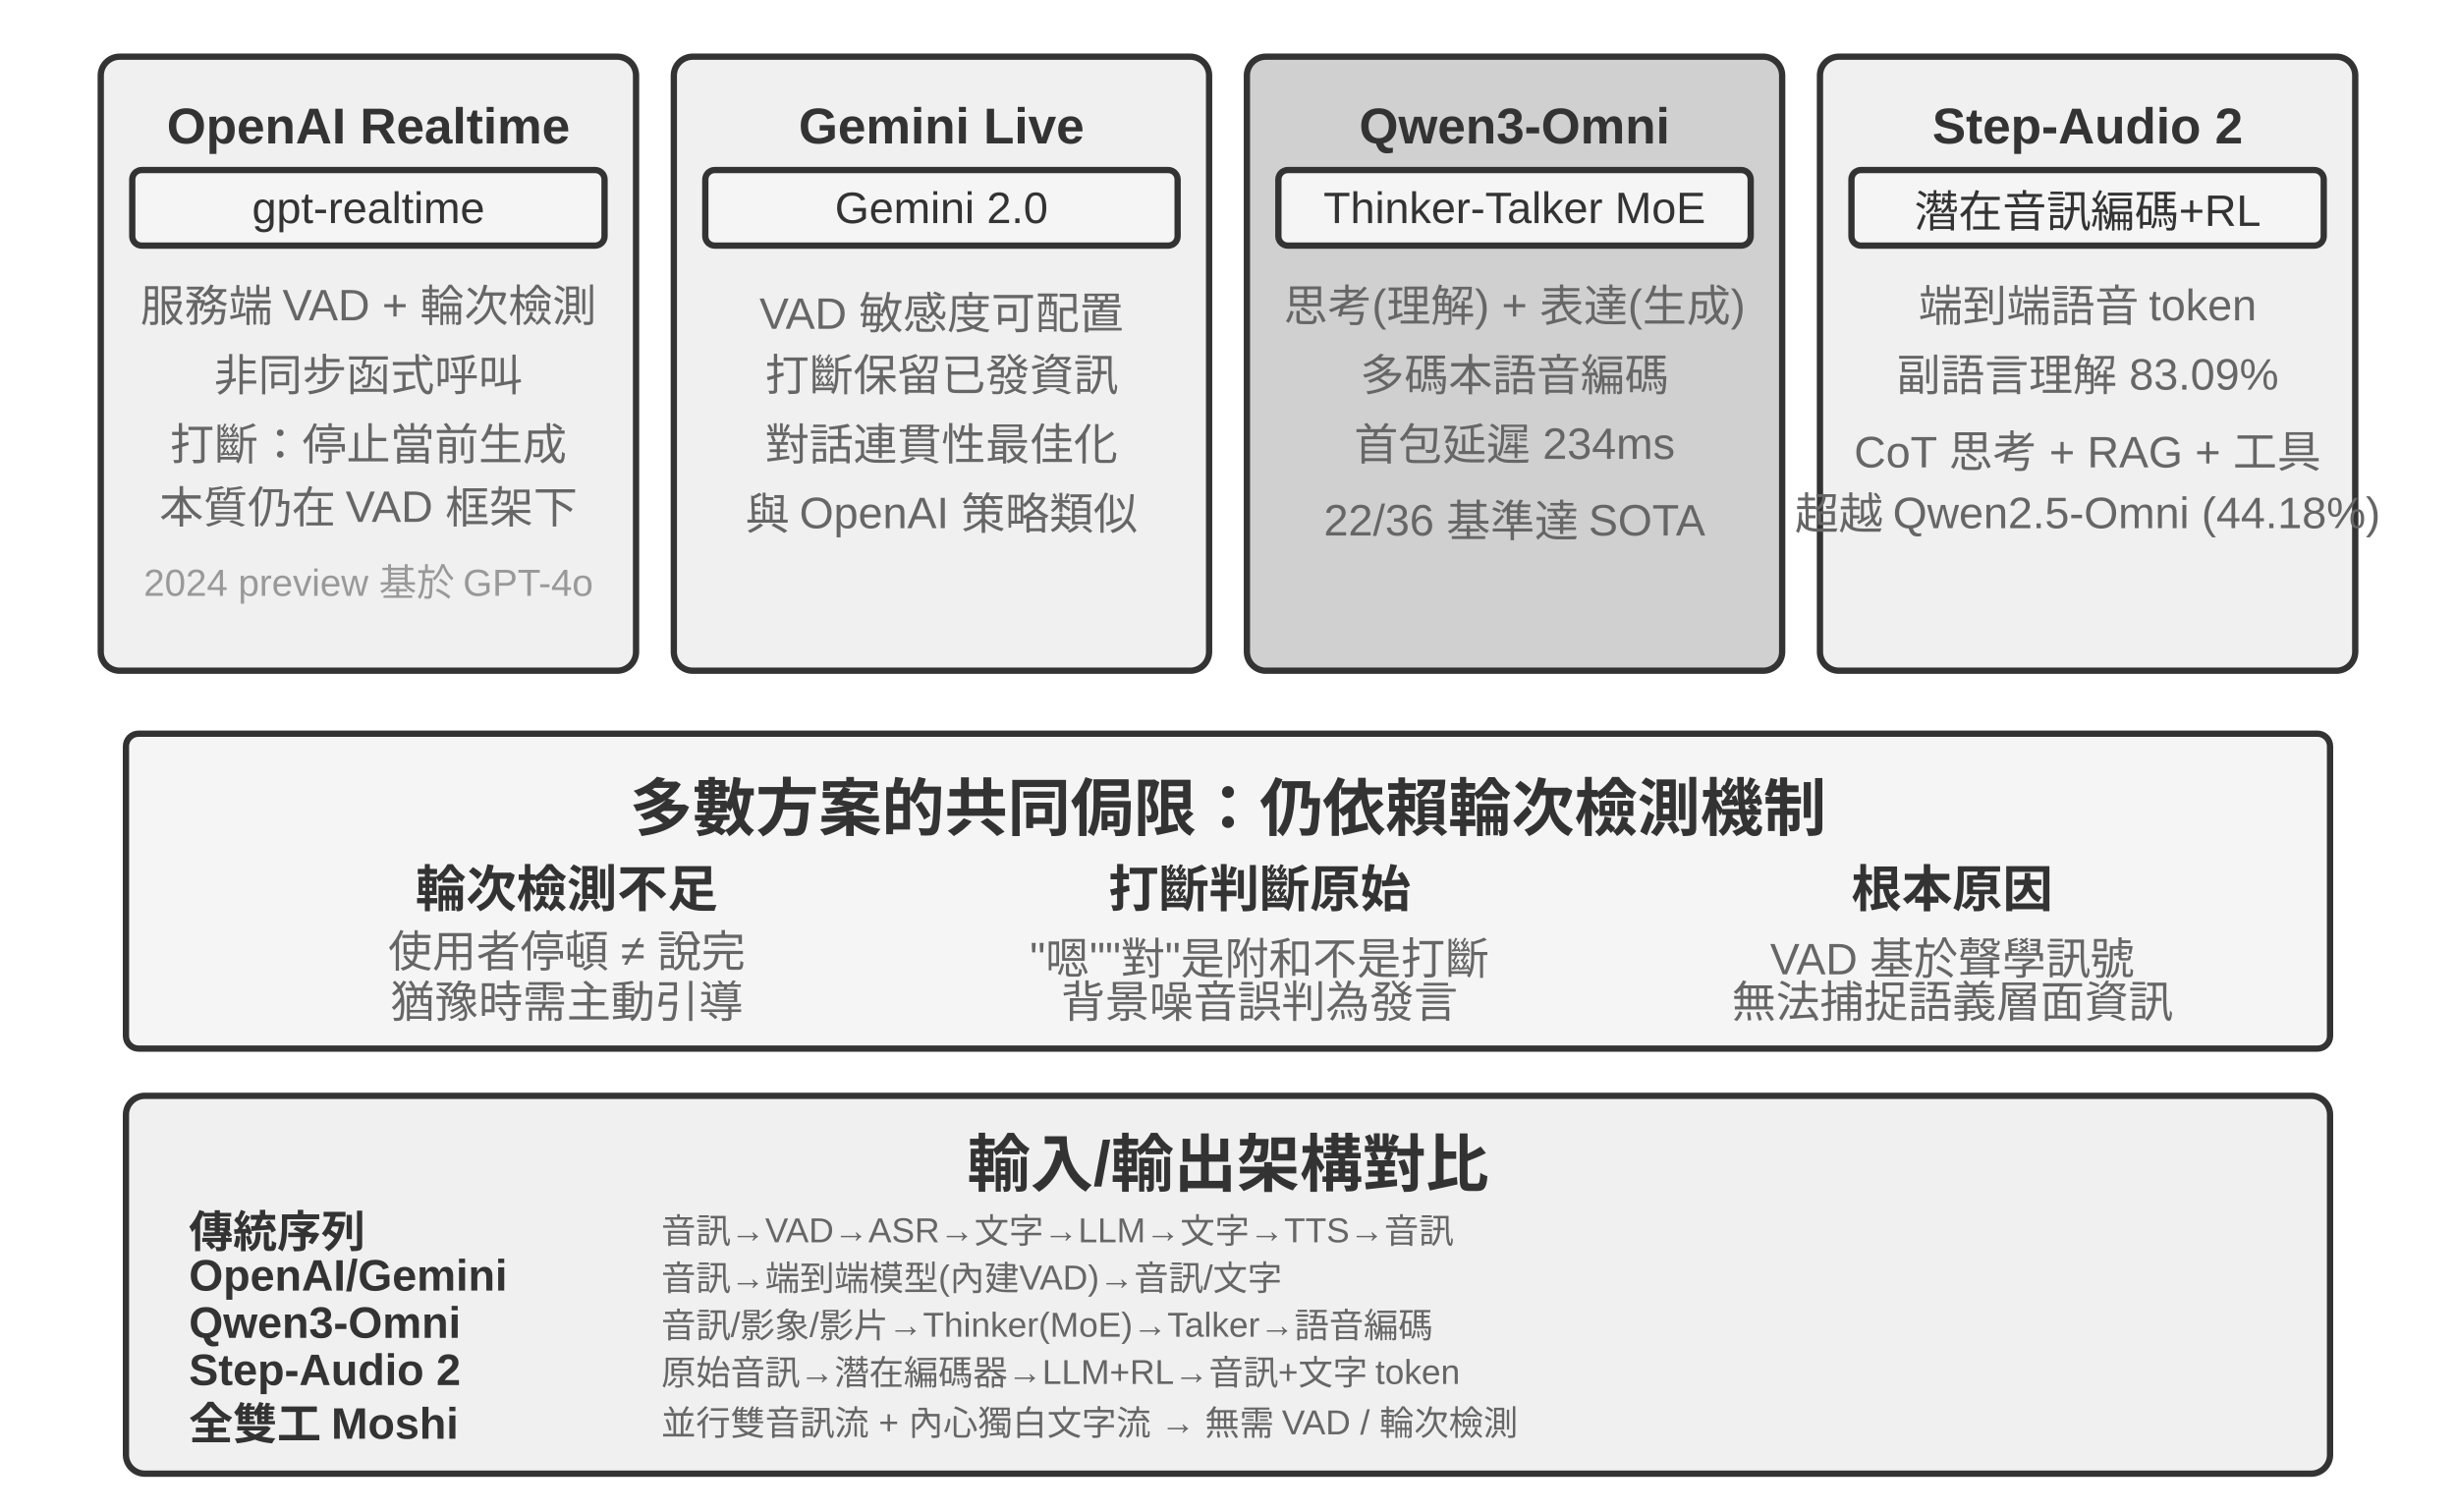
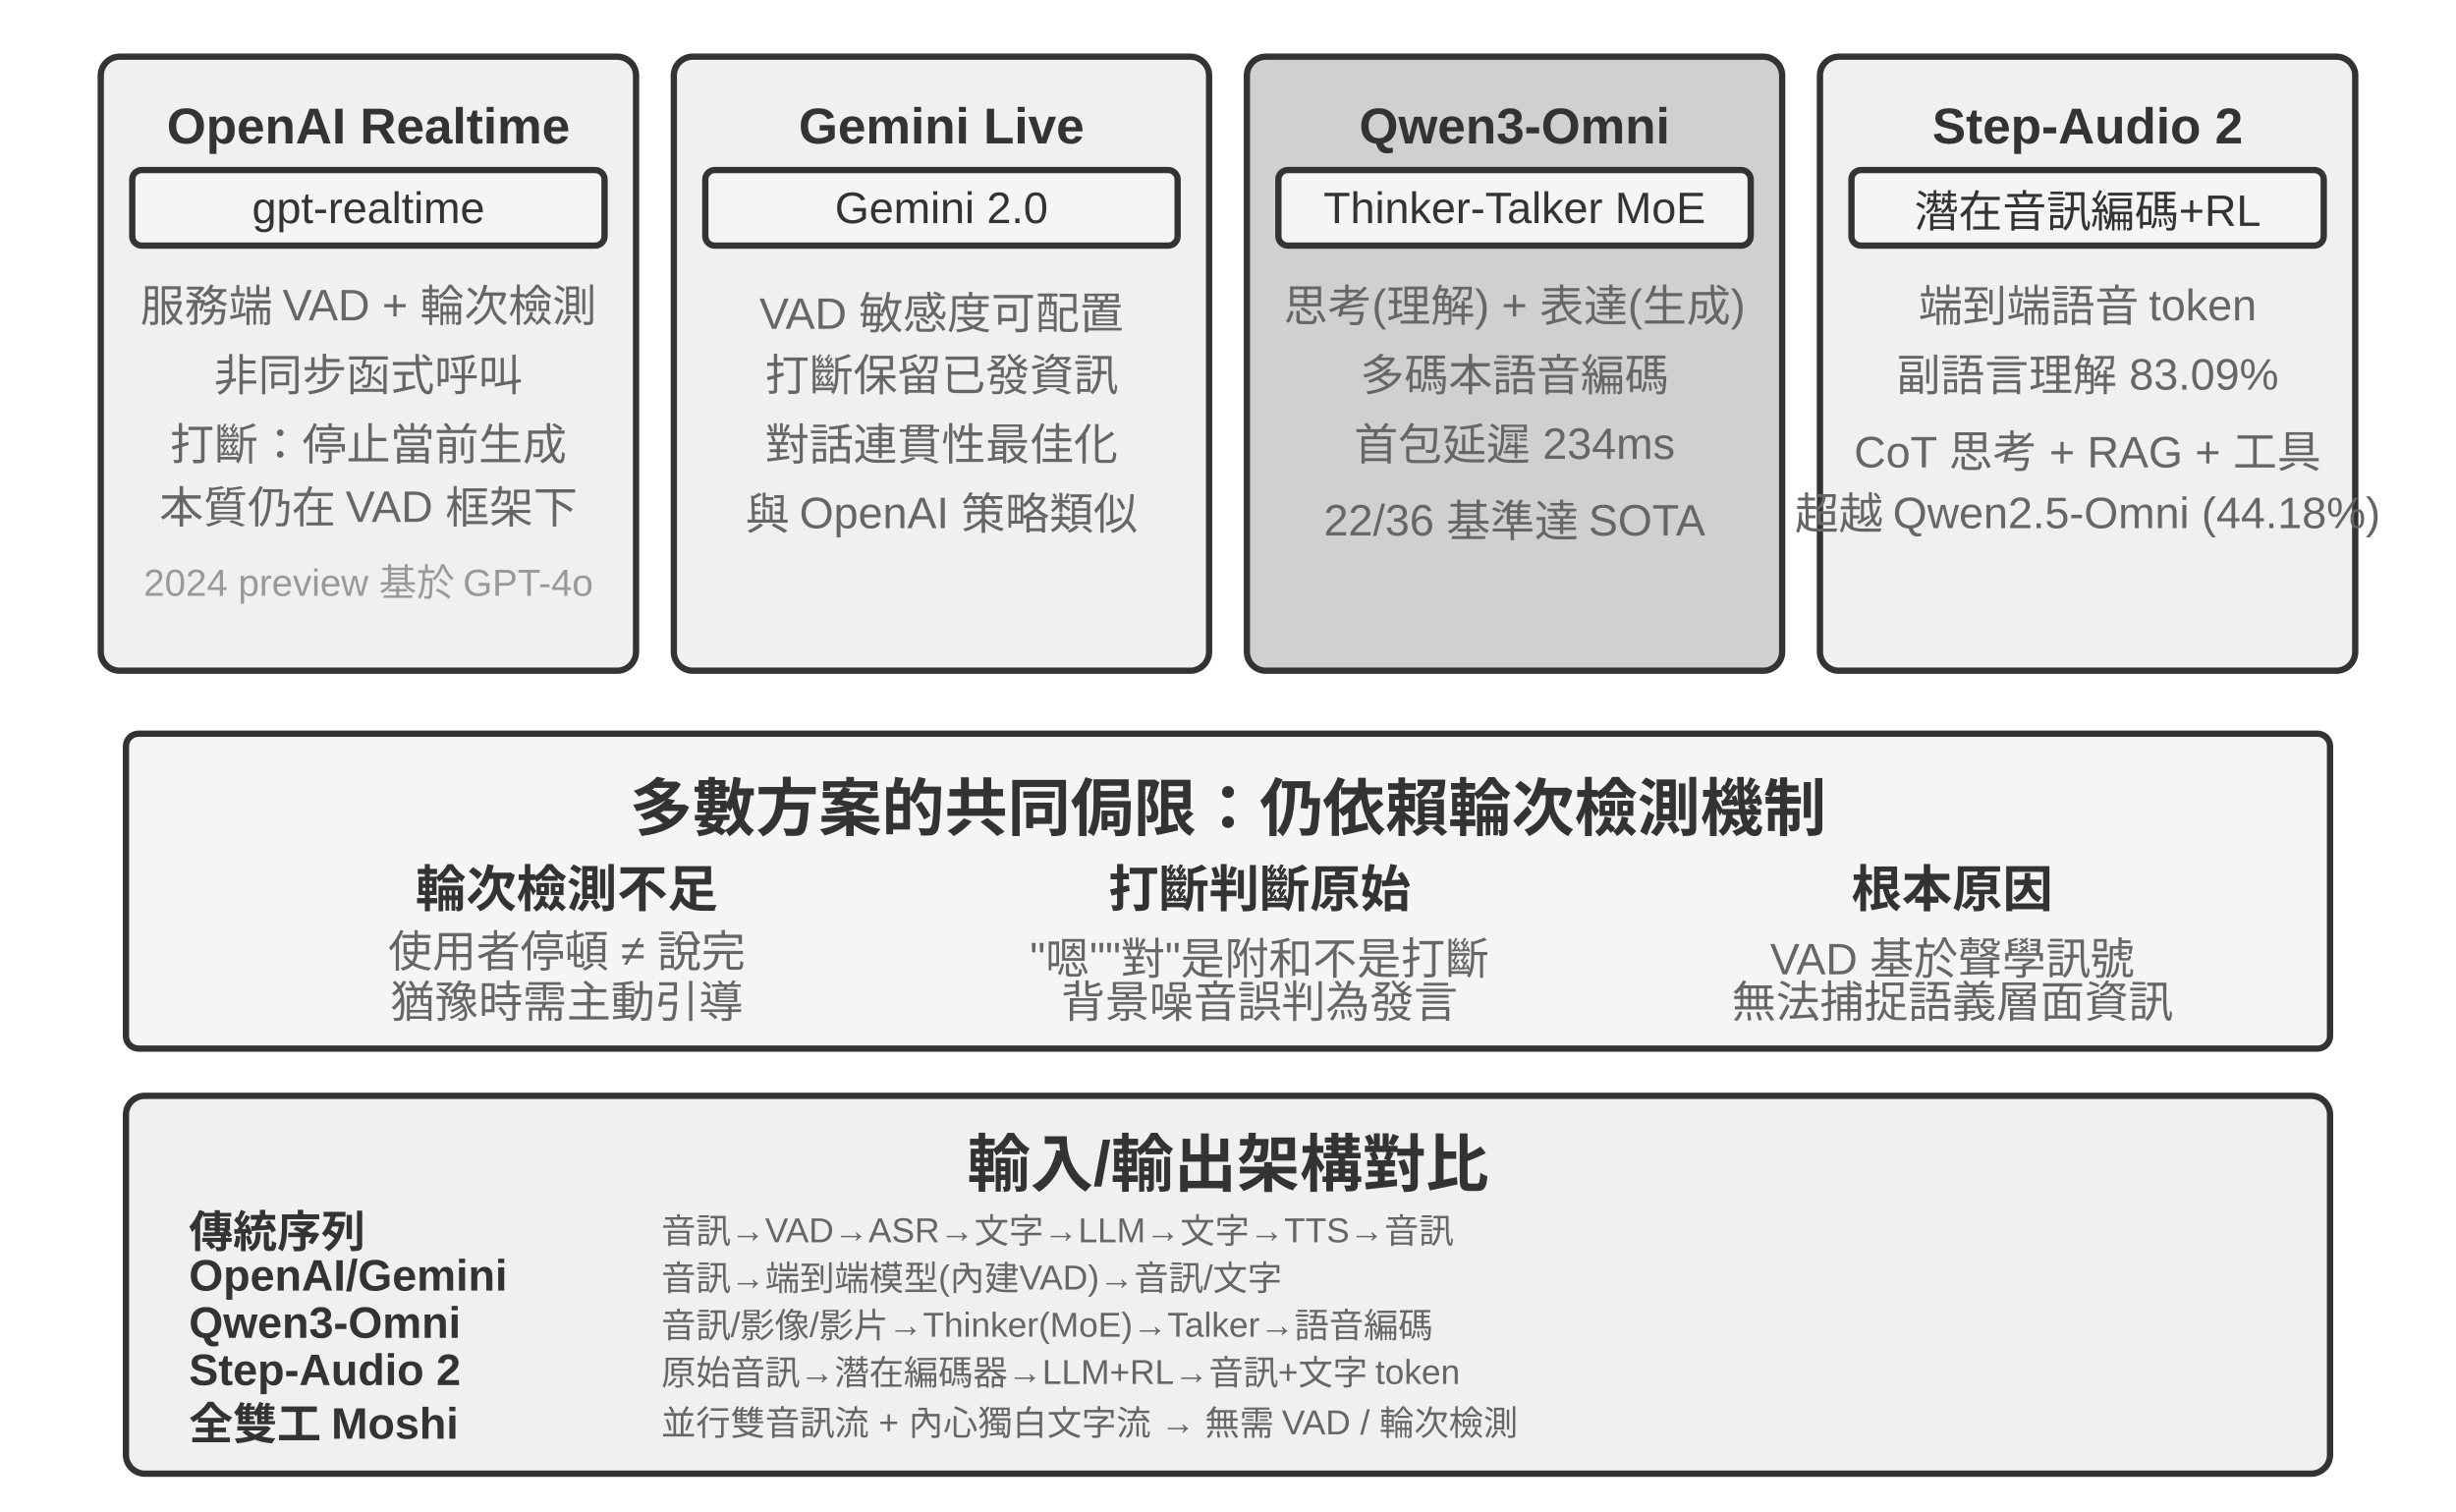
<svg xmlns="http://www.w3.org/2000/svg" viewBox="0 40 780 480" width="780" height="480" style="background:#ffffff">
  <defs>
    <marker id="ah" markerWidth="12" markerHeight="8" refX="12" refY="4" orient="auto">
      <polygon points="0 0, 12 4, 0 8" fill="#333333" />
    </marker>
    <marker id="ah-light" markerWidth="12" markerHeight="8" refX="12" refY="4" orient="auto">
      <polygon points="0 0, 12 4, 0 8" fill="#999999" />
    </marker>
  </defs>
  <rect x="32" y="58" width="170" height="195" rx="6" fill="#f0f0f0" stroke="#333333" stroke-width="2" />
  <text x="117" y="80" font-family="Arial, 'Helvetica Neue', Helvetica, 'PingFang SC', 'Microsoft YaHei', sans-serif" font-size="16" fill="#333333" text-anchor="middle" dominant-baseline="central" font-weight="bold">OpenAI Realtime</text>
  <rect x="42" y="94" width="150" height="24" rx="3" fill="#f5f5f5" stroke="#333333" stroke-width="2" />
  <text x="117" y="106" font-family="Arial, 'Helvetica Neue', Helvetica, 'PingFang SC', 'Microsoft YaHei', sans-serif" font-size="14" fill="#333333" text-anchor="middle" dominant-baseline="central" font-weight="normal">gpt-realtime</text>
  <text x="117" y="136" font-family="Arial, 'Helvetica Neue', Helvetica, 'PingFang SC', 'Microsoft YaHei', sans-serif" font-size="14" fill="#666666" text-anchor="middle" dominant-baseline="central" font-weight="normal">服務端 VAD + 輪次檢測</text>
  <text x="117" y="158" font-family="Arial, 'Helvetica Neue', Helvetica, 'PingFang SC', 'Microsoft YaHei', sans-serif" font-size="14" fill="#666666" text-anchor="middle" dominant-baseline="central" font-weight="normal">非同步函式呼叫</text>
  <text x="117" y="180" font-family="Arial, 'Helvetica Neue', Helvetica, 'PingFang SC', 'Microsoft YaHei', sans-serif" font-size="14" fill="#666666" text-anchor="middle" dominant-baseline="central" font-weight="normal">打斷：停止當前生成</text>
  <text x="117" y="200" font-family="Arial, 'Helvetica Neue', Helvetica, 'PingFang SC', 'Microsoft YaHei', sans-serif" font-size="14" fill="#666666" text-anchor="middle" dominant-baseline="central" font-weight="normal">本質仍在 VAD 框架下</text>
  <text x="117" y="222" font-family="Arial, 'Helvetica Neue', Helvetica, 'PingFang SC', 'Microsoft YaHei', sans-serif" font-size="12" fill="#999999" text-anchor="middle" dominant-baseline="central" font-weight="normal">2024 preview 基於 GPT-4o</text>
  <rect x="214" y="58" width="170" height="195" rx="6" fill="#f0f0f0" stroke="#333333" stroke-width="2" />
  <text x="299" y="80" font-family="Arial, 'Helvetica Neue', Helvetica, 'PingFang SC', 'Microsoft YaHei', sans-serif" font-size="16" fill="#333333" text-anchor="middle" dominant-baseline="central" font-weight="bold">Gemini Live</text>
  <rect x="224" y="94" width="150" height="24" rx="3" fill="#f5f5f5" stroke="#333333" stroke-width="2" />
  <text x="299" y="106" font-family="Arial, 'Helvetica Neue', Helvetica, 'PingFang SC', 'Microsoft YaHei', sans-serif" font-size="14" fill="#333333" text-anchor="middle" dominant-baseline="central" font-weight="normal">Gemini 2.0</text>
  <text x="299" y="136" font-family="Arial, 'Helvetica Neue', Helvetica, 'PingFang SC', 'Microsoft YaHei', sans-serif" font-size="14" fill="#666666" text-anchor="middle" dominant-baseline="central" font-weight="normal">VAD 敏感度可配置</text>
  <text x="299" y="158" font-family="Arial, 'Helvetica Neue', Helvetica, 'PingFang SC', 'Microsoft YaHei', sans-serif" font-size="14" fill="#666666" text-anchor="middle" dominant-baseline="central" font-weight="normal">打斷保留已發資訊</text>
  <text x="299" y="180" font-family="Arial, 'Helvetica Neue', Helvetica, 'PingFang SC', 'Microsoft YaHei', sans-serif" font-size="14" fill="#666666" text-anchor="middle" dominant-baseline="central" font-weight="normal">對話連貫性最佳化</text>
  <text x="299" y="202" font-family="Arial, 'Helvetica Neue', Helvetica, 'PingFang SC', 'Microsoft YaHei', sans-serif" font-size="14" fill="#666666" text-anchor="middle" dominant-baseline="central" font-weight="normal">與 OpenAI 策略類似</text>
  <rect x="396" y="58" width="170" height="195" rx="6" fill="#d0d0d0" stroke="#333333" stroke-width="2" />
  <text x="481" y="80" font-family="Arial, 'Helvetica Neue', Helvetica, 'PingFang SC', 'Microsoft YaHei', sans-serif" font-size="16" fill="#333333" text-anchor="middle" dominant-baseline="central" font-weight="bold">Qwen3-Omni</text>
  <rect x="406" y="94" width="150" height="24" rx="3" fill="#f5f5f5" stroke="#333333" stroke-width="2" />
  <text x="481" y="106" font-family="Arial, 'Helvetica Neue', Helvetica, 'PingFang SC', 'Microsoft YaHei', sans-serif" font-size="14" fill="#333333" text-anchor="middle" dominant-baseline="central" font-weight="normal">Thinker-Talker MoE</text>
  <text x="481" y="136" font-family="Arial, 'Helvetica Neue', Helvetica, 'PingFang SC', 'Microsoft YaHei', sans-serif" font-size="14" fill="#666666" text-anchor="middle" dominant-baseline="central" font-weight="normal">思考(理解) + 表達(生成)</text>
  <text x="481" y="158" font-family="Arial, 'Helvetica Neue', Helvetica, 'PingFang SC', 'Microsoft YaHei', sans-serif" font-size="14" fill="#666666" text-anchor="middle" dominant-baseline="central" font-weight="normal">多碼本語音編碼</text>
  <text x="481" y="180" font-family="Arial, 'Helvetica Neue', Helvetica, 'PingFang SC', 'Microsoft YaHei', sans-serif" font-size="14" fill="#666666" text-anchor="middle" dominant-baseline="central" font-weight="normal">首包延遲 234ms</text>
  <text x="481" y="202" font-family="Arial, 'Helvetica Neue', Helvetica, 'PingFang SC', 'Microsoft YaHei', sans-serif" font-size="14" fill="#666666" text-anchor="middle" dominant-baseline="central" font-weight="normal">22/36 基準達 SOTA</text>
  <rect x="578" y="58" width="170" height="195" rx="6" fill="#f0f0f0" stroke="#333333" stroke-width="2" />
  <text x="663" y="80" font-family="Arial, 'Helvetica Neue', Helvetica, 'PingFang SC', 'Microsoft YaHei', sans-serif" font-size="16" fill="#333333" text-anchor="middle" dominant-baseline="central" font-weight="bold">Step-Audio 2</text>
  <rect x="588" y="94" width="150" height="24" rx="3" fill="#f5f5f5" stroke="#333333" stroke-width="2" />
  <text x="663" y="106" font-family="Arial, 'Helvetica Neue', Helvetica, 'PingFang SC', 'Microsoft YaHei', sans-serif" font-size="14" fill="#333333" text-anchor="middle" dominant-baseline="central" font-weight="normal">潛在音訊編碼+RL</text>
  <text x="663" y="136" font-family="Arial, 'Helvetica Neue', Helvetica, 'PingFang SC', 'Microsoft YaHei', sans-serif" font-size="14" fill="#666666" text-anchor="middle" dominant-baseline="central" font-weight="normal">端到端語音 token</text>
  <text x="663" y="158" font-family="Arial, 'Helvetica Neue', Helvetica, 'PingFang SC', 'Microsoft YaHei', sans-serif" font-size="14" fill="#666666" text-anchor="middle" dominant-baseline="central" font-weight="normal">副語言理解 83.09%</text>
  <text x="663" y="180" font-family="Arial, 'Helvetica Neue', Helvetica, 'PingFang SC', 'Microsoft YaHei', sans-serif" font-size="14" fill="#666666" text-anchor="middle" dominant-baseline="central" font-weight="normal">CoT 思考 + RAG + 工具</text>
  <text x="663" y="202" font-family="Arial, 'Helvetica Neue', Helvetica, 'PingFang SC', 'Microsoft YaHei', sans-serif" font-size="14" fill="#666666" text-anchor="middle" dominant-baseline="central" font-weight="normal">超越 Qwen2.5-Omni (44.18%)</text>
  <rect x="40" y="273" width="700" height="100" rx="4" fill="#f5f5f5" stroke="#333333" stroke-width="2" />
  <text x="390" y="295" font-family="Arial, 'Helvetica Neue', Helvetica, 'PingFang SC', 'Microsoft YaHei', sans-serif" font-size="20" fill="#333333" text-anchor="middle" dominant-baseline="central" font-weight="bold">多數方案的共同侷限：仍依賴輪次檢測機制</text>
  <text x="180" y="321" font-family="Arial, 'Helvetica Neue', Helvetica, 'PingFang SC', 'Microsoft YaHei', sans-serif" font-size="16" fill="#333333" text-anchor="middle" dominant-baseline="central" font-weight="bold">輪次檢測不足</text>
  <text x="180" y="341" font-family="Arial, 'Helvetica Neue', Helvetica, 'PingFang SC', 'Microsoft YaHei', sans-serif" font-size="14" fill="#666666" text-anchor="middle" dominant-baseline="central" font-weight="normal">使用者停頓 ≠ 說完</text>
  <text x="180" y="357" font-family="Arial, 'Helvetica Neue', Helvetica, 'PingFang SC', 'Microsoft YaHei', sans-serif" font-size="14" fill="#666666" text-anchor="middle" dominant-baseline="central" font-weight="normal">猶豫時需主動引導</text>
  <text x="400" y="321" font-family="Arial, 'Helvetica Neue', Helvetica, 'PingFang SC', 'Microsoft YaHei', sans-serif" font-size="16" fill="#333333" text-anchor="middle" dominant-baseline="central" font-weight="bold">打斷判斷原始</text>
  <text x="400" y="341" font-family="Arial, 'Helvetica Neue', Helvetica, 'PingFang SC', 'Microsoft YaHei', sans-serif" font-size="14" fill="#666666" text-anchor="middle" dominant-baseline="central" font-weight="normal">"嗯""對"是附和不是打斷</text>
  <text x="400" y="357" font-family="Arial, 'Helvetica Neue', Helvetica, 'PingFang SC', 'Microsoft YaHei', sans-serif" font-size="14" fill="#666666" text-anchor="middle" dominant-baseline="central" font-weight="normal">背景噪音誤判為發言</text>
  <text x="620" y="321" font-family="Arial, 'Helvetica Neue', Helvetica, 'PingFang SC', 'Microsoft YaHei', sans-serif" font-size="16" fill="#333333" text-anchor="middle" dominant-baseline="central" font-weight="bold">根本原因</text>
  <text x="620" y="341" font-family="Arial, 'Helvetica Neue', Helvetica, 'PingFang SC', 'Microsoft YaHei', sans-serif" font-size="14" fill="#666666" text-anchor="middle" dominant-baseline="central" font-weight="normal">VAD 基於聲學訊號</text>
  <text x="620" y="357" font-family="Arial, 'Helvetica Neue', Helvetica, 'PingFang SC', 'Microsoft YaHei', sans-serif" font-size="14" fill="#666666" text-anchor="middle" dominant-baseline="central" font-weight="normal">無法捕捉語義層面資訊</text>
  <rect x="40" y="388" width="700" height="120" rx="6" fill="#f0f0f0" stroke="#333333" stroke-width="2" />
  <text x="390" y="408" font-family="Arial, 'Helvetica Neue', Helvetica, 'PingFang SC', 'Microsoft YaHei', sans-serif" font-size="20" fill="#333333" text-anchor="middle" dominant-baseline="central" font-weight="bold">輸入/輸出架構對比</text>
  <text x="60" y="430" font-family="Arial, 'Helvetica Neue', Helvetica, 'PingFang SC', 'Microsoft YaHei', sans-serif" font-size="14" fill="#333333" text-anchor="start" dominant-baseline="central" font-weight="bold">傳統序列</text>
  <text x="210" y="430" font-family="Arial, 'Helvetica Neue', Helvetica, 'PingFang SC', 'Microsoft YaHei', sans-serif" font-size="11" fill="#666666" text-anchor="start" dominant-baseline="central" font-weight="normal">音訊→VAD→ASR→文字→LLM→文字→TTS→音訊</text>
  <text x="60" y="445" font-family="Arial, 'Helvetica Neue', Helvetica, 'PingFang SC', 'Microsoft YaHei', sans-serif" font-size="14" fill="#333333" text-anchor="start" dominant-baseline="central" font-weight="bold">OpenAI/Gemini</text>
  <text x="210" y="445" font-family="Arial, 'Helvetica Neue', Helvetica, 'PingFang SC', 'Microsoft YaHei', sans-serif" font-size="11" fill="#666666" text-anchor="start" dominant-baseline="central" font-weight="normal">音訊→端到端模型(內建VAD)→音訊/文字</text>
  <text x="60" y="460" font-family="Arial, 'Helvetica Neue', Helvetica, 'PingFang SC', 'Microsoft YaHei', sans-serif" font-size="14" fill="#333333" text-anchor="start" dominant-baseline="central" font-weight="bold">Qwen3-Omni</text>
-   <text x="210" y="460" font-family="Arial, 'Helvetica Neue', Helvetica, 'PingFang SC', 'Microsoft YaHei', sans-serif" font-size="11" fill="#666666" text-anchor="start" dominant-baseline="central" font-weight="normal">音訊/影象/影片→Thinker(MoE)→Talker→語音編碼</text>
+   <text x="210" y="460" font-family="Arial, 'Helvetica Neue', Helvetica, 'PingFang SC', 'Microsoft YaHei', sans-serif" font-size="11" fill="#666666" text-anchor="start" dominant-baseline="central" font-weight="normal">音訊/影像/影片→Thinker(MoE)→Talker→語音編碼</text>
  <text x="60" y="475" font-family="Arial, 'Helvetica Neue', Helvetica, 'PingFang SC', 'Microsoft YaHei', sans-serif" font-size="14" fill="#333333" text-anchor="start" dominant-baseline="central" font-weight="bold">Step-Audio 2</text>
  <text x="210" y="475" font-family="Arial, 'Helvetica Neue', Helvetica, 'PingFang SC', 'Microsoft YaHei', sans-serif" font-size="11" fill="#666666" text-anchor="start" dominant-baseline="central" font-weight="normal">原始音訊→潛在編碼器→LLM+RL→音訊+文字 token</text>
  <text x="60" y="491" font-family="Arial, 'Helvetica Neue', Helvetica, 'PingFang SC', 'Microsoft YaHei', sans-serif" font-size="14" fill="#333333" text-anchor="start" dominant-baseline="central" font-weight="bold">全雙工 Moshi</text>
  <text x="210" y="491" font-family="Arial, 'Helvetica Neue', Helvetica, 'PingFang SC', 'Microsoft YaHei', sans-serif" font-size="11" fill="#666666" text-anchor="start" dominant-baseline="central" font-weight="normal">並行雙音訊流 + 內心獨白文字流 → 無需 VAD / 輪次檢測</text>
</svg>
